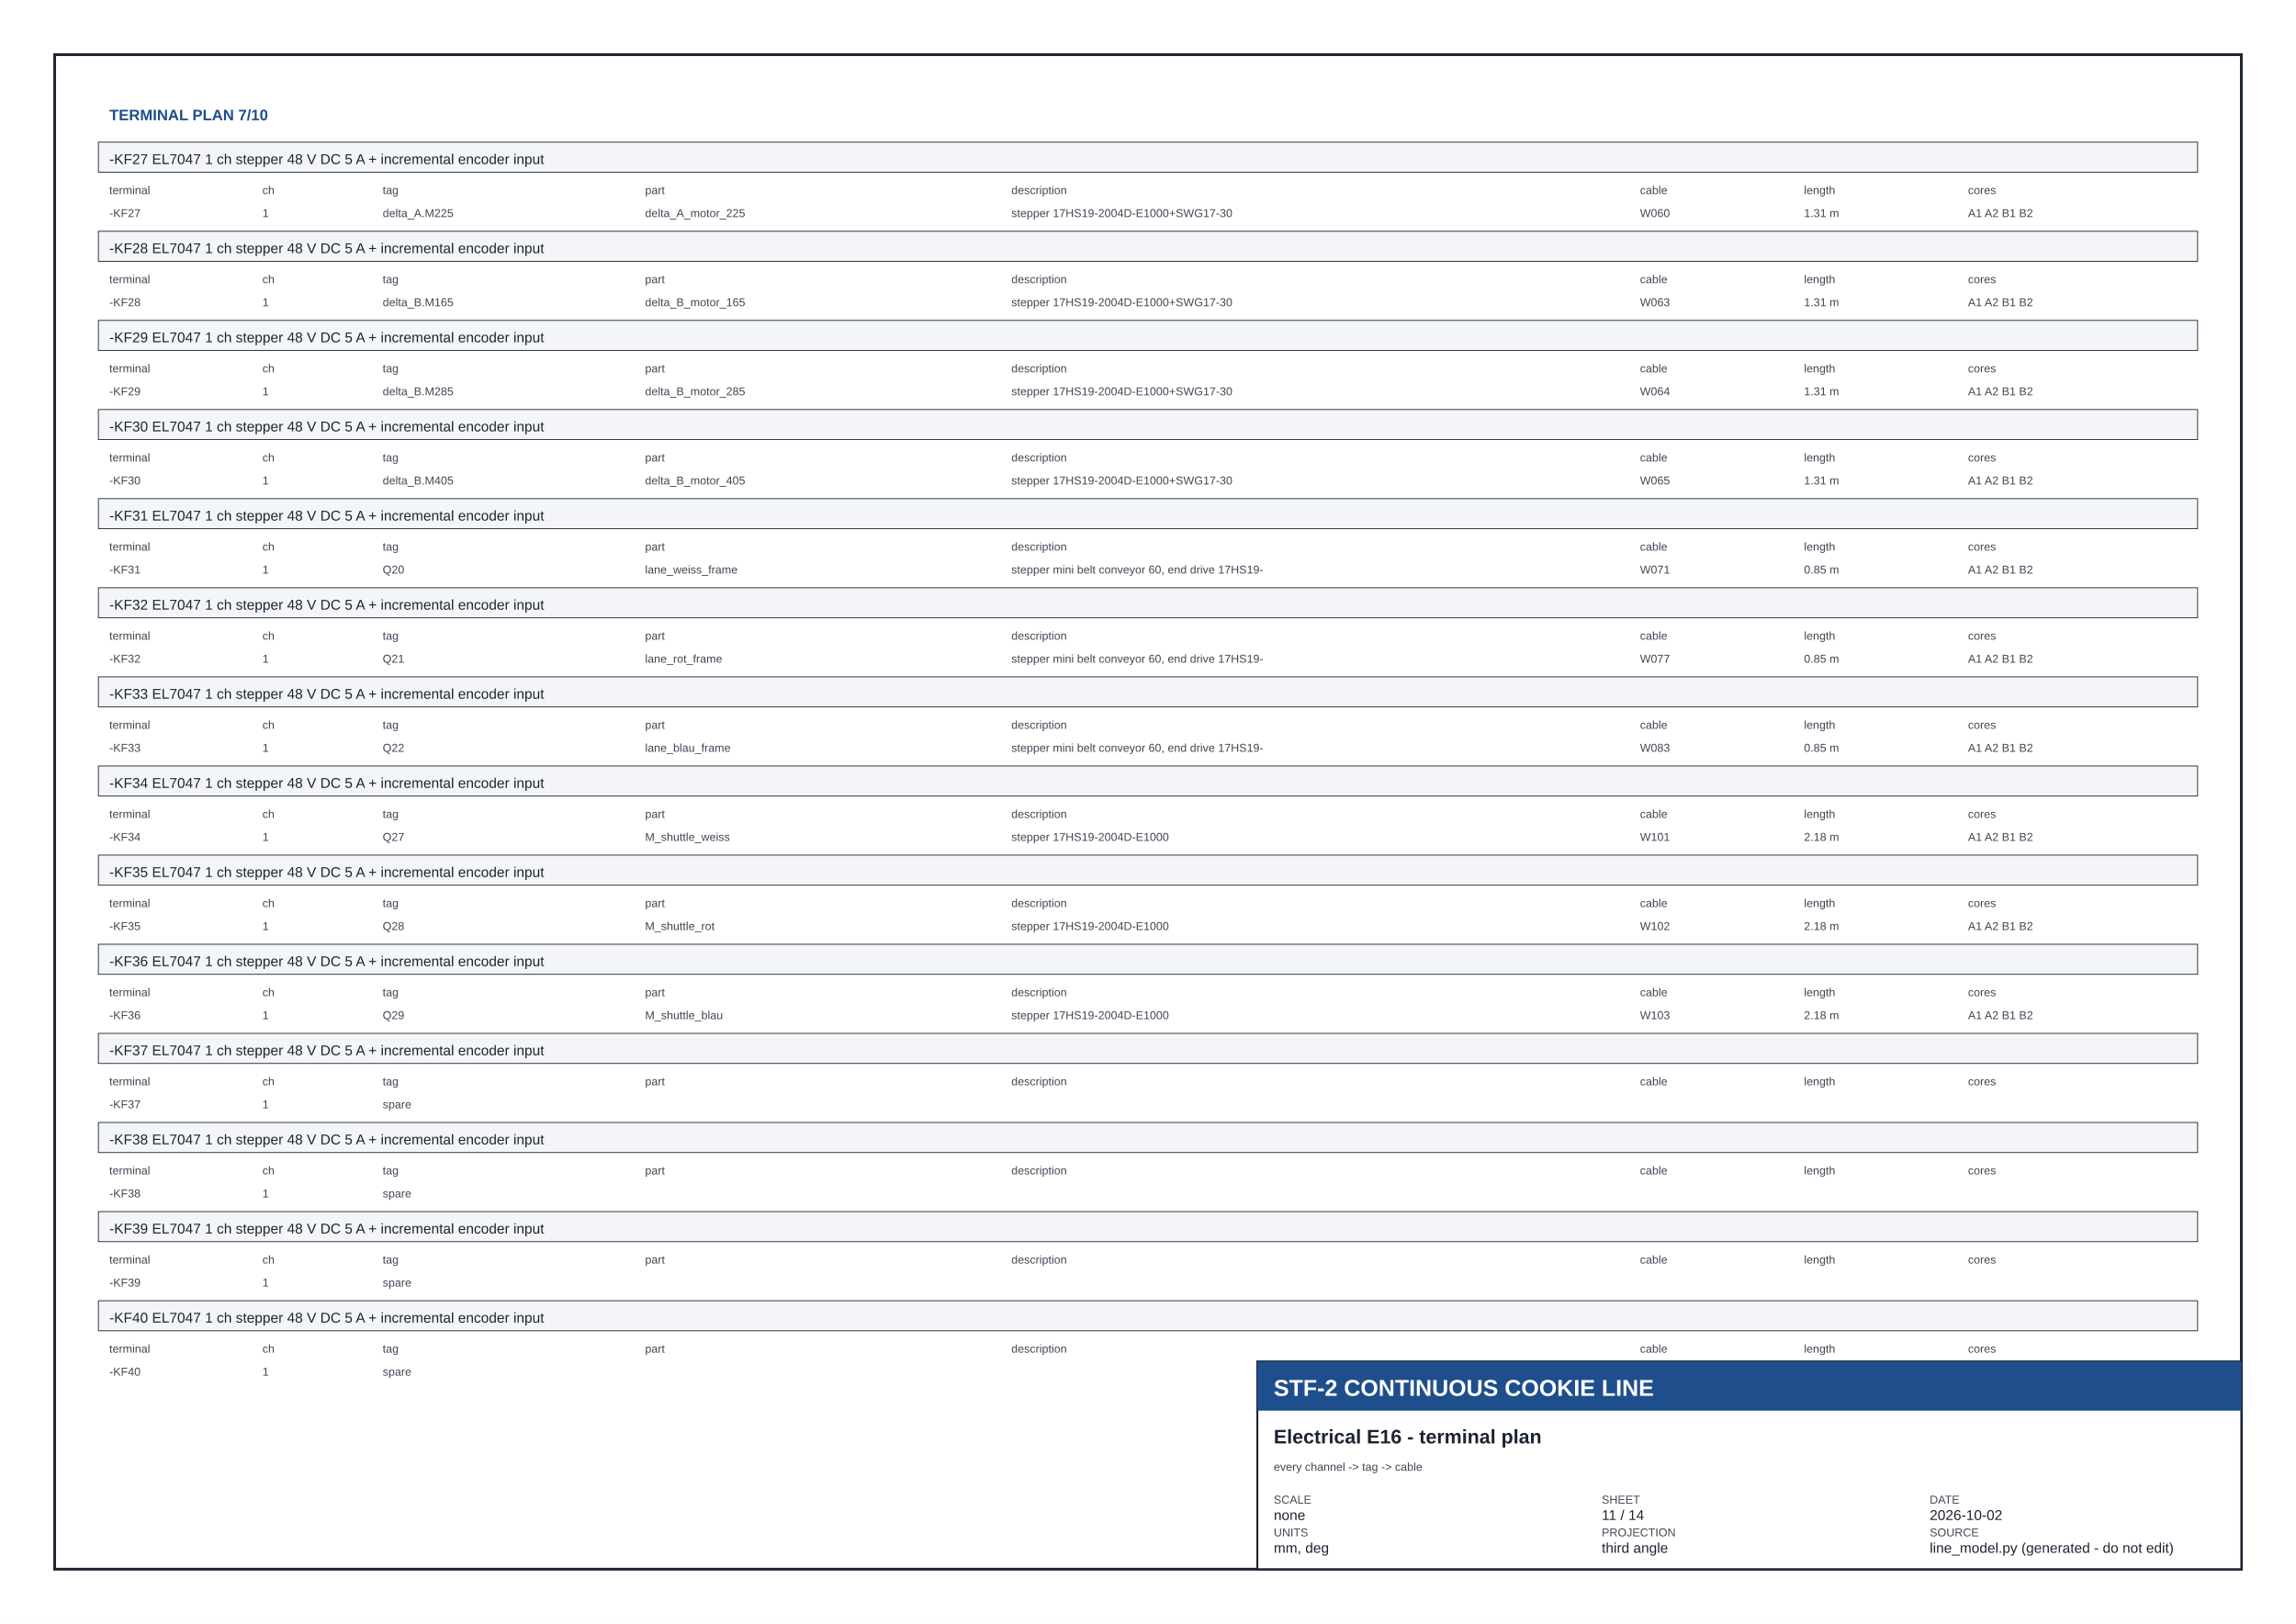
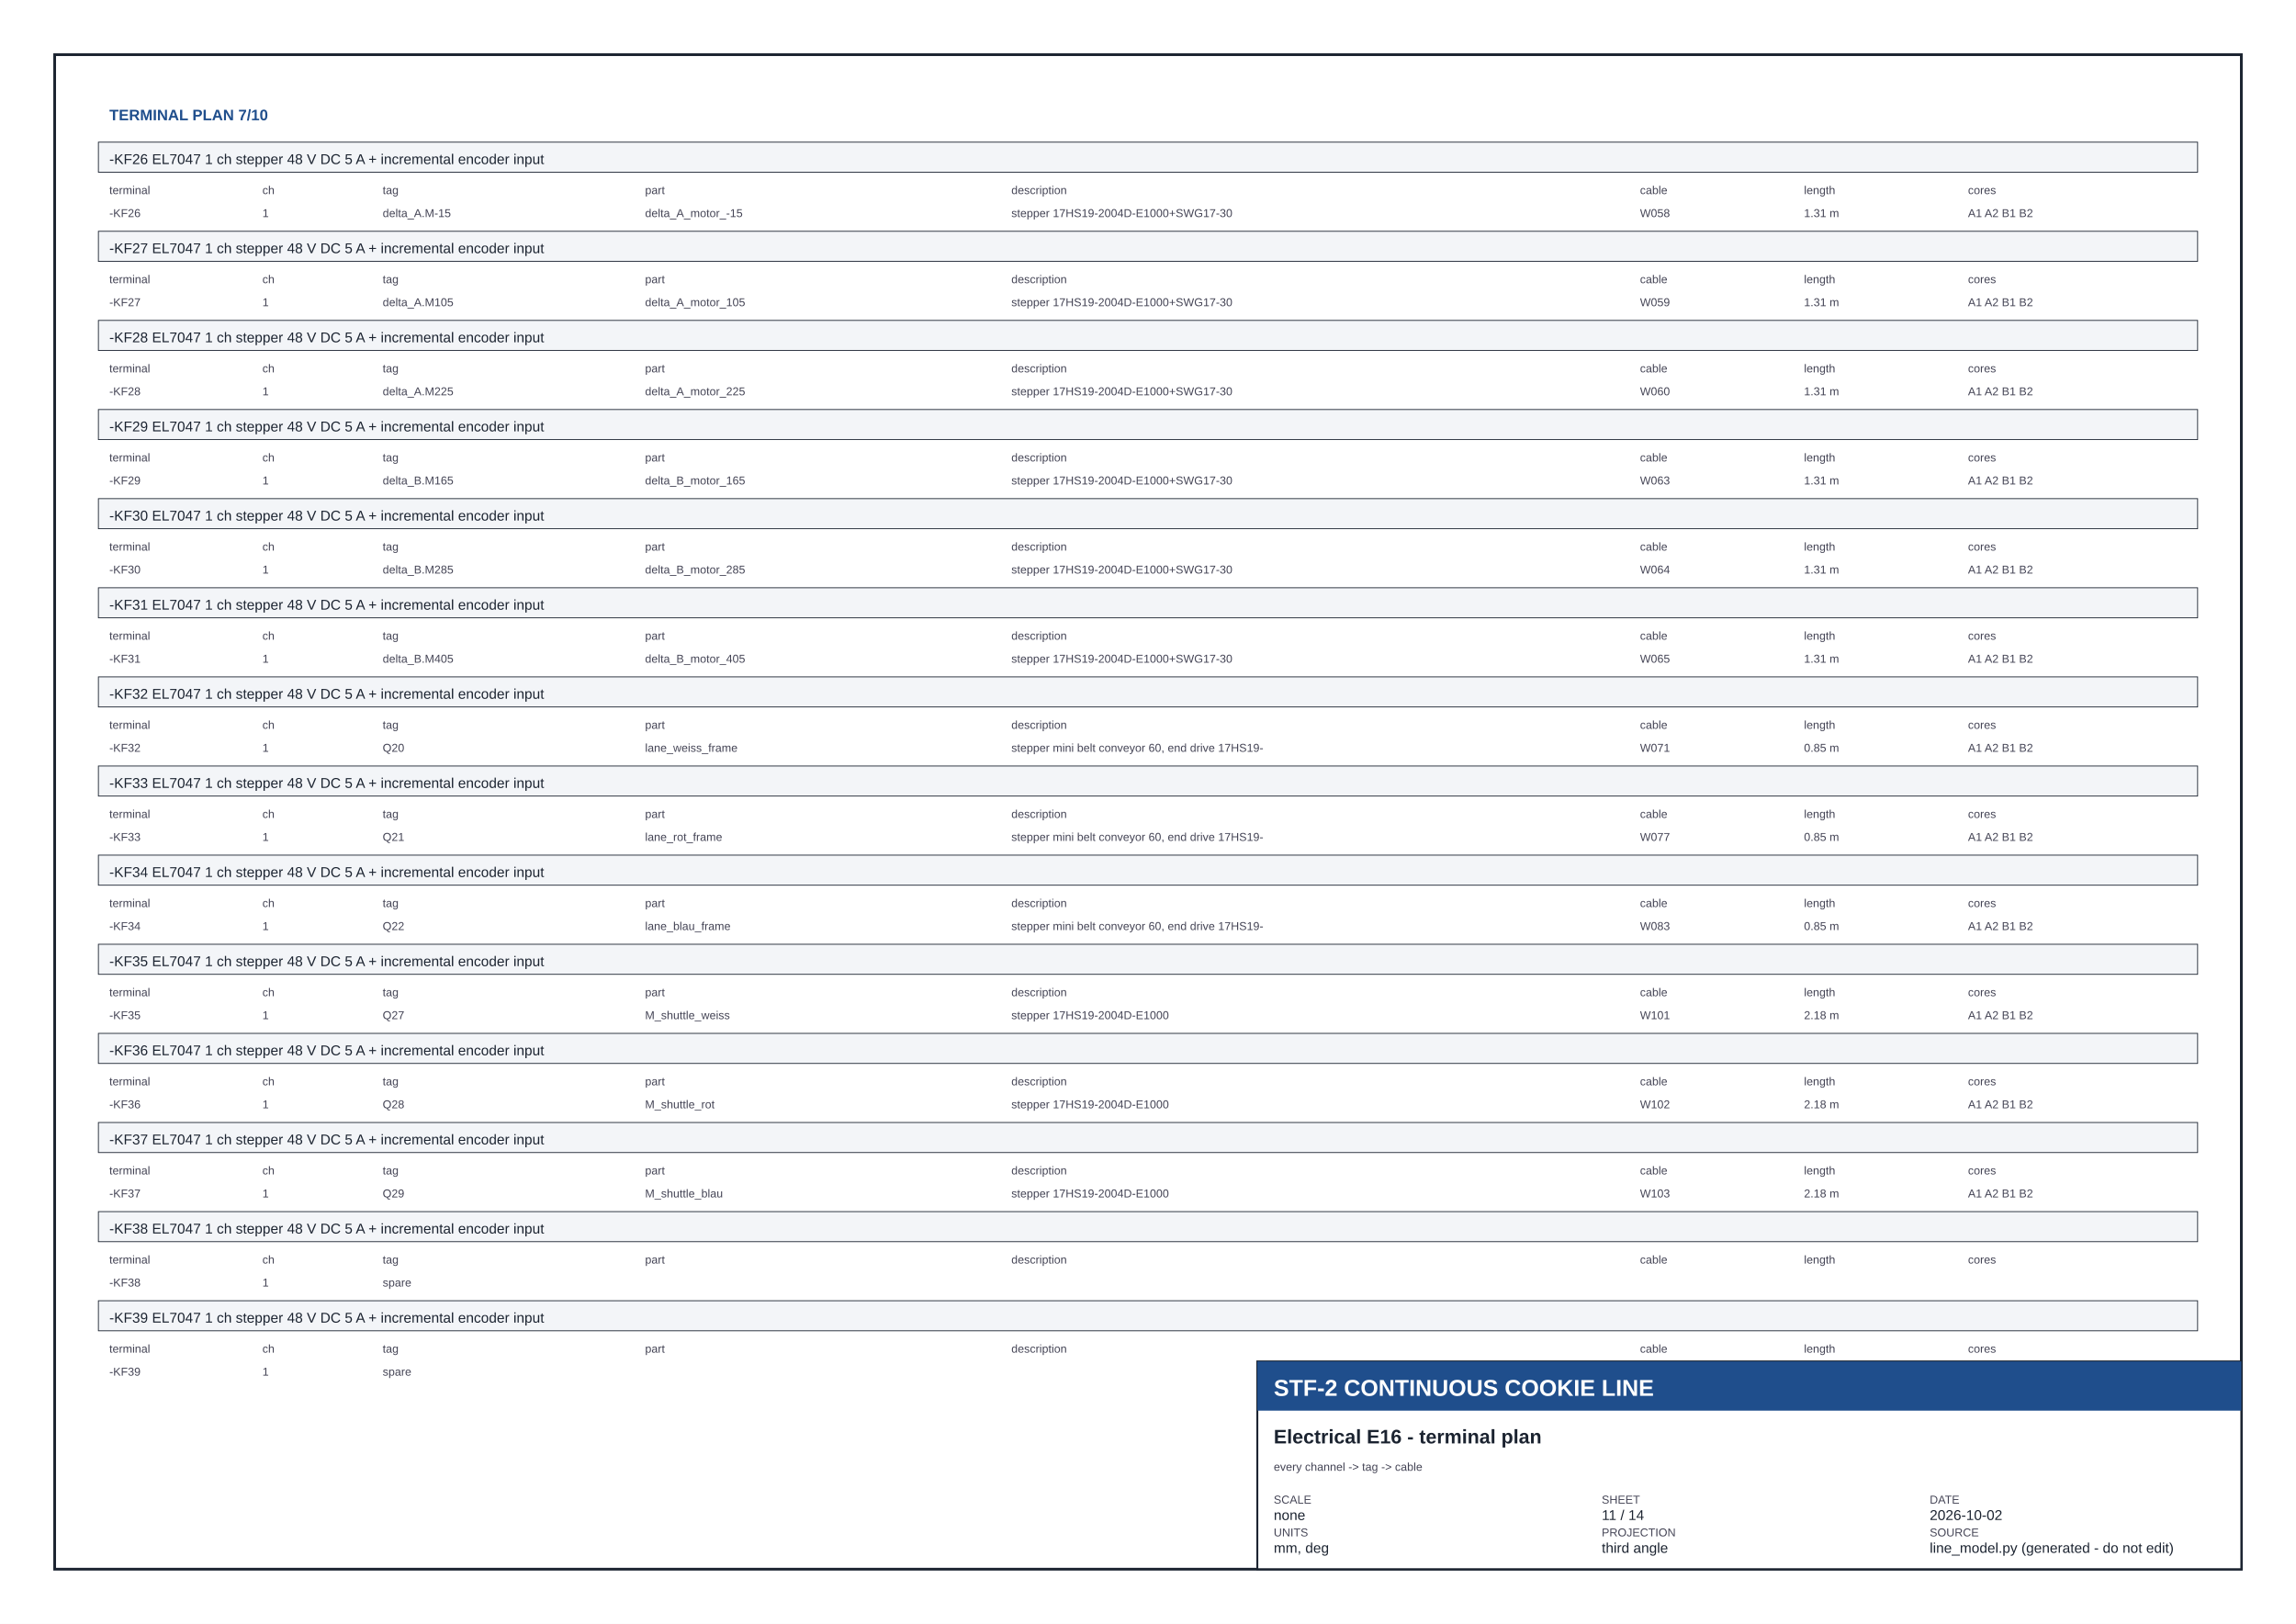
<svg xmlns="http://www.w3.org/2000/svg" width="420mm" height="297mm" viewBox="0 0 420 297">
  <defs>
    <marker id="a" viewBox="0 0 10 10" refX="5" refY="5" markerWidth="4" markerHeight="4" orient="auto-start-reverse">
      <path d="M0,2 L10,5 L0,8 z" fill="#1b2330" />
    </marker>
    <marker id="f" viewBox="0 0 10 10" refX="5" refY="5" markerWidth="5" markerHeight="5" orient="auto">
      <path d="M0,1 L10,5 L0,9 z" fill="#1f4e8c" />
    </marker>
    <pattern id="hatch" width="1.6" height="1.6" patternUnits="userSpaceOnUse" patternTransform="rotate(45)">
      <rect width="1.6" height="1.6" fill="#eef1f5" />
      <line x1="0" y1="0" x2="0" y2="1.6" stroke="#1b2330" stroke-width=".18" />
    </pattern>
  </defs>
  <style>
text{font-family:'Helvetica Neue',Arial,sans-serif;fill:#1b2330}
.vt{font-size:3.2px;font-weight:700;letter-spacing:.3px}
.dt{font-size:2.3px}
.dim{stroke:#1b2330;stroke-width:.15;fill:none}
.ext{stroke:#1b2330;stroke-width:.1}
.tb{font-size:2.6px}.tbh{font-size:4.2px;font-weight:700}.tbs{font-size:2.1px;fill:#445}
.nt{font-size:2.3px}.nh{font-size:2.8px;font-weight:700;fill:#1f4e8c}
.co{font-size:2.1px}.col{stroke:#1f4e8c;stroke-width:.15}
</style>
  <rect width="420" height="297" fill="#ffffff" />
  <rect x="10" y="10" width="400" height="277" fill="none" stroke="#1b2330" stroke-width=".5" />
  <text x="20.0" y="22.0" class="nh" text-anchor="start">TERMINAL PLAN 7/10</text>
  <rect x="18.0" y="26.0" width="384.0" height="5.5" fill="#f3f5f8" stroke="#1b2330" stroke-width="0.15" />
-   <text x="20.0" y="30.0" class="tb" text-anchor="start">-KF27  EL7047  1 ch stepper 48 V DC 5 A + incremental encoder input</text>
+   <text x="20.0" y="30.0" class="tb" text-anchor="start">-KF26  EL7047  1 ch stepper 48 V DC 5 A + incremental encoder input</text>
  <text x="20.0" y="35.5" class="tbs" text-anchor="start">terminal</text>
  <text x="48.0" y="35.5" class="tbs" text-anchor="start">ch</text>
  <text x="70.0" y="35.5" class="tbs" text-anchor="start">tag</text>
  <text x="118.0" y="35.5" class="tbs" text-anchor="start">part</text>
  <text x="185.0" y="35.5" class="tbs" text-anchor="start">description</text>
  <text x="300.0" y="35.5" class="tbs" text-anchor="start">cable</text>
  <text x="330.0" y="35.5" class="tbs" text-anchor="start">length</text>
  <text x="360.0" y="35.5" class="tbs" text-anchor="start">cores</text>
-   <text x="20.0" y="39.7" class="tbs" text-anchor="start">-KF27</text>
+   <text x="20.0" y="39.7" class="tbs" text-anchor="start">-KF26</text>
  <text x="48.0" y="39.7" class="tbs" text-anchor="start">1</text>
-   <text x="70.0" y="39.7" class="tbs" text-anchor="start">delta_A.M225</text>
-   <text x="118.0" y="39.7" class="tbs" text-anchor="start">delta_A_motor_225</text>
+   <text x="70.0" y="39.7" class="tbs" text-anchor="start">delta_A.M-15</text>
+   <text x="118.0" y="39.7" class="tbs" text-anchor="start">delta_A_motor_-15</text>
  <text x="185.0" y="39.7" class="tbs" text-anchor="start">stepper 17HS19-2004D-E1000+SWG17-30</text>
-   <text x="300.0" y="39.7" class="tbs" text-anchor="start">W060</text>
+   <text x="300.0" y="39.7" class="tbs" text-anchor="start">W058</text>
  <text x="330.0" y="39.7" class="tbs" text-anchor="start">1.31 m</text>
  <text x="360.0" y="39.7" class="tbs" text-anchor="start">A1 A2 B1 B2</text>
  <rect x="18.0" y="42.3" width="384.0" height="5.5" fill="#f3f5f8" stroke="#1b2330" stroke-width="0.15" />
-   <text x="20.0" y="46.3" class="tb" text-anchor="start">-KF28  EL7047  1 ch stepper 48 V DC 5 A + incremental encoder input</text>
+   <text x="20.0" y="46.3" class="tb" text-anchor="start">-KF27  EL7047  1 ch stepper 48 V DC 5 A + incremental encoder input</text>
  <text x="20.0" y="51.8" class="tbs" text-anchor="start">terminal</text>
  <text x="48.0" y="51.8" class="tbs" text-anchor="start">ch</text>
  <text x="70.0" y="51.8" class="tbs" text-anchor="start">tag</text>
  <text x="118.0" y="51.8" class="tbs" text-anchor="start">part</text>
  <text x="185.0" y="51.8" class="tbs" text-anchor="start">description</text>
  <text x="300.0" y="51.8" class="tbs" text-anchor="start">cable</text>
  <text x="330.0" y="51.8" class="tbs" text-anchor="start">length</text>
  <text x="360.0" y="51.8" class="tbs" text-anchor="start">cores</text>
-   <text x="20.0" y="56.0" class="tbs" text-anchor="start">-KF28</text>
+   <text x="20.0" y="56.0" class="tbs" text-anchor="start">-KF27</text>
  <text x="48.0" y="56.0" class="tbs" text-anchor="start">1</text>
-   <text x="70.0" y="56.0" class="tbs" text-anchor="start">delta_B.M165</text>
-   <text x="118.0" y="56.0" class="tbs" text-anchor="start">delta_B_motor_165</text>
+   <text x="70.0" y="56.0" class="tbs" text-anchor="start">delta_A.M105</text>
+   <text x="118.0" y="56.0" class="tbs" text-anchor="start">delta_A_motor_105</text>
  <text x="185.0" y="56.0" class="tbs" text-anchor="start">stepper 17HS19-2004D-E1000+SWG17-30</text>
-   <text x="300.0" y="56.0" class="tbs" text-anchor="start">W063</text>
+   <text x="300.0" y="56.0" class="tbs" text-anchor="start">W059</text>
  <text x="330.0" y="56.0" class="tbs" text-anchor="start">1.31 m</text>
  <text x="360.0" y="56.0" class="tbs" text-anchor="start">A1 A2 B1 B2</text>
  <rect x="18.0" y="58.6" width="384.0" height="5.5" fill="#f3f5f8" stroke="#1b2330" stroke-width="0.15" />
-   <text x="20.0" y="62.6" class="tb" text-anchor="start">-KF29  EL7047  1 ch stepper 48 V DC 5 A + incremental encoder input</text>
+   <text x="20.0" y="62.6" class="tb" text-anchor="start">-KF28  EL7047  1 ch stepper 48 V DC 5 A + incremental encoder input</text>
  <text x="20.0" y="68.1" class="tbs" text-anchor="start">terminal</text>
  <text x="48.0" y="68.1" class="tbs" text-anchor="start">ch</text>
  <text x="70.0" y="68.1" class="tbs" text-anchor="start">tag</text>
  <text x="118.0" y="68.1" class="tbs" text-anchor="start">part</text>
  <text x="185.0" y="68.1" class="tbs" text-anchor="start">description</text>
  <text x="300.0" y="68.1" class="tbs" text-anchor="start">cable</text>
  <text x="330.0" y="68.1" class="tbs" text-anchor="start">length</text>
  <text x="360.0" y="68.1" class="tbs" text-anchor="start">cores</text>
-   <text x="20.0" y="72.3" class="tbs" text-anchor="start">-KF29</text>
+   <text x="20.0" y="72.3" class="tbs" text-anchor="start">-KF28</text>
  <text x="48.0" y="72.3" class="tbs" text-anchor="start">1</text>
-   <text x="70.0" y="72.3" class="tbs" text-anchor="start">delta_B.M285</text>
-   <text x="118.0" y="72.3" class="tbs" text-anchor="start">delta_B_motor_285</text>
+   <text x="70.0" y="72.3" class="tbs" text-anchor="start">delta_A.M225</text>
+   <text x="118.0" y="72.3" class="tbs" text-anchor="start">delta_A_motor_225</text>
  <text x="185.0" y="72.3" class="tbs" text-anchor="start">stepper 17HS19-2004D-E1000+SWG17-30</text>
-   <text x="300.0" y="72.3" class="tbs" text-anchor="start">W064</text>
+   <text x="300.0" y="72.3" class="tbs" text-anchor="start">W060</text>
  <text x="330.0" y="72.3" class="tbs" text-anchor="start">1.31 m</text>
  <text x="360.0" y="72.3" class="tbs" text-anchor="start">A1 A2 B1 B2</text>
  <rect x="18.0" y="74.9" width="384.0" height="5.5" fill="#f3f5f8" stroke="#1b2330" stroke-width="0.15" />
-   <text x="20.0" y="78.9" class="tb" text-anchor="start">-KF30  EL7047  1 ch stepper 48 V DC 5 A + incremental encoder input</text>
+   <text x="20.0" y="78.9" class="tb" text-anchor="start">-KF29  EL7047  1 ch stepper 48 V DC 5 A + incremental encoder input</text>
  <text x="20.0" y="84.4" class="tbs" text-anchor="start">terminal</text>
  <text x="48.0" y="84.4" class="tbs" text-anchor="start">ch</text>
  <text x="70.0" y="84.4" class="tbs" text-anchor="start">tag</text>
  <text x="118.0" y="84.4" class="tbs" text-anchor="start">part</text>
  <text x="185.0" y="84.4" class="tbs" text-anchor="start">description</text>
  <text x="300.0" y="84.4" class="tbs" text-anchor="start">cable</text>
  <text x="330.0" y="84.4" class="tbs" text-anchor="start">length</text>
  <text x="360.0" y="84.4" class="tbs" text-anchor="start">cores</text>
-   <text x="20.0" y="88.6" class="tbs" text-anchor="start">-KF30</text>
+   <text x="20.0" y="88.6" class="tbs" text-anchor="start">-KF29</text>
  <text x="48.0" y="88.6" class="tbs" text-anchor="start">1</text>
-   <text x="70.0" y="88.6" class="tbs" text-anchor="start">delta_B.M405</text>
-   <text x="118.0" y="88.6" class="tbs" text-anchor="start">delta_B_motor_405</text>
+   <text x="70.0" y="88.6" class="tbs" text-anchor="start">delta_B.M165</text>
+   <text x="118.0" y="88.6" class="tbs" text-anchor="start">delta_B_motor_165</text>
  <text x="185.0" y="88.6" class="tbs" text-anchor="start">stepper 17HS19-2004D-E1000+SWG17-30</text>
-   <text x="300.0" y="88.6" class="tbs" text-anchor="start">W065</text>
+   <text x="300.0" y="88.6" class="tbs" text-anchor="start">W063</text>
  <text x="330.0" y="88.6" class="tbs" text-anchor="start">1.31 m</text>
  <text x="360.0" y="88.6" class="tbs" text-anchor="start">A1 A2 B1 B2</text>
  <rect x="18.0" y="91.2" width="384.0" height="5.5" fill="#f3f5f8" stroke="#1b2330" stroke-width="0.15" />
-   <text x="20.0" y="95.2" class="tb" text-anchor="start">-KF31  EL7047  1 ch stepper 48 V DC 5 A + incremental encoder input</text>
+   <text x="20.0" y="95.2" class="tb" text-anchor="start">-KF30  EL7047  1 ch stepper 48 V DC 5 A + incremental encoder input</text>
  <text x="20.0" y="100.7" class="tbs" text-anchor="start">terminal</text>
  <text x="48.0" y="100.7" class="tbs" text-anchor="start">ch</text>
  <text x="70.0" y="100.7" class="tbs" text-anchor="start">tag</text>
  <text x="118.0" y="100.7" class="tbs" text-anchor="start">part</text>
  <text x="185.0" y="100.7" class="tbs" text-anchor="start">description</text>
  <text x="300.0" y="100.7" class="tbs" text-anchor="start">cable</text>
  <text x="330.0" y="100.7" class="tbs" text-anchor="start">length</text>
  <text x="360.0" y="100.7" class="tbs" text-anchor="start">cores</text>
-   <text x="20.0" y="104.9" class="tbs" text-anchor="start">-KF31</text>
+   <text x="20.0" y="104.9" class="tbs" text-anchor="start">-KF30</text>
  <text x="48.0" y="104.9" class="tbs" text-anchor="start">1</text>
-   <text x="70.0" y="104.9" class="tbs" text-anchor="start">Q20</text>
-   <text x="118.0" y="104.9" class="tbs" text-anchor="start">lane_weiss_frame</text>
-   <text x="185.0" y="104.9" class="tbs" text-anchor="start">stepper mini belt conveyor 60, end drive 17HS19-</text>
-   <text x="300.0" y="104.9" class="tbs" text-anchor="start">W071</text>
-   <text x="330.0" y="104.9" class="tbs" text-anchor="start">0.85 m</text>
+   <text x="70.0" y="104.9" class="tbs" text-anchor="start">delta_B.M285</text>
+   <text x="118.0" y="104.9" class="tbs" text-anchor="start">delta_B_motor_285</text>
+   <text x="185.0" y="104.9" class="tbs" text-anchor="start">stepper 17HS19-2004D-E1000+SWG17-30</text>
+   <text x="300.0" y="104.9" class="tbs" text-anchor="start">W064</text>
+   <text x="330.0" y="104.9" class="tbs" text-anchor="start">1.31 m</text>
  <text x="360.0" y="104.9" class="tbs" text-anchor="start">A1 A2 B1 B2</text>
  <rect x="18.0" y="107.5" width="384.0" height="5.5" fill="#f3f5f8" stroke="#1b2330" stroke-width="0.15" />
-   <text x="20.0" y="111.5" class="tb" text-anchor="start">-KF32  EL7047  1 ch stepper 48 V DC 5 A + incremental encoder input</text>
+   <text x="20.0" y="111.5" class="tb" text-anchor="start">-KF31  EL7047  1 ch stepper 48 V DC 5 A + incremental encoder input</text>
  <text x="20.0" y="117.0" class="tbs" text-anchor="start">terminal</text>
  <text x="48.0" y="117.0" class="tbs" text-anchor="start">ch</text>
  <text x="70.0" y="117.0" class="tbs" text-anchor="start">tag</text>
  <text x="118.0" y="117.0" class="tbs" text-anchor="start">part</text>
  <text x="185.0" y="117.0" class="tbs" text-anchor="start">description</text>
  <text x="300.0" y="117.0" class="tbs" text-anchor="start">cable</text>
  <text x="330.0" y="117.0" class="tbs" text-anchor="start">length</text>
  <text x="360.0" y="117.0" class="tbs" text-anchor="start">cores</text>
-   <text x="20.0" y="121.2" class="tbs" text-anchor="start">-KF32</text>
+   <text x="20.0" y="121.2" class="tbs" text-anchor="start">-KF31</text>
  <text x="48.0" y="121.2" class="tbs" text-anchor="start">1</text>
-   <text x="70.0" y="121.2" class="tbs" text-anchor="start">Q21</text>
-   <text x="118.0" y="121.2" class="tbs" text-anchor="start">lane_rot_frame</text>
-   <text x="185.0" y="121.2" class="tbs" text-anchor="start">stepper mini belt conveyor 60, end drive 17HS19-</text>
-   <text x="300.0" y="121.2" class="tbs" text-anchor="start">W077</text>
-   <text x="330.0" y="121.2" class="tbs" text-anchor="start">0.85 m</text>
+   <text x="70.0" y="121.2" class="tbs" text-anchor="start">delta_B.M405</text>
+   <text x="118.0" y="121.2" class="tbs" text-anchor="start">delta_B_motor_405</text>
+   <text x="185.0" y="121.2" class="tbs" text-anchor="start">stepper 17HS19-2004D-E1000+SWG17-30</text>
+   <text x="300.0" y="121.2" class="tbs" text-anchor="start">W065</text>
+   <text x="330.0" y="121.2" class="tbs" text-anchor="start">1.31 m</text>
  <text x="360.0" y="121.2" class="tbs" text-anchor="start">A1 A2 B1 B2</text>
  <rect x="18.0" y="123.8" width="384.0" height="5.5" fill="#f3f5f8" stroke="#1b2330" stroke-width="0.15" />
-   <text x="20.0" y="127.8" class="tb" text-anchor="start">-KF33  EL7047  1 ch stepper 48 V DC 5 A + incremental encoder input</text>
+   <text x="20.0" y="127.8" class="tb" text-anchor="start">-KF32  EL7047  1 ch stepper 48 V DC 5 A + incremental encoder input</text>
  <text x="20.0" y="133.3" class="tbs" text-anchor="start">terminal</text>
  <text x="48.0" y="133.3" class="tbs" text-anchor="start">ch</text>
  <text x="70.0" y="133.3" class="tbs" text-anchor="start">tag</text>
  <text x="118.0" y="133.3" class="tbs" text-anchor="start">part</text>
  <text x="185.0" y="133.3" class="tbs" text-anchor="start">description</text>
  <text x="300.0" y="133.3" class="tbs" text-anchor="start">cable</text>
  <text x="330.0" y="133.3" class="tbs" text-anchor="start">length</text>
  <text x="360.0" y="133.3" class="tbs" text-anchor="start">cores</text>
-   <text x="20.0" y="137.5" class="tbs" text-anchor="start">-KF33</text>
+   <text x="20.0" y="137.5" class="tbs" text-anchor="start">-KF32</text>
  <text x="48.0" y="137.5" class="tbs" text-anchor="start">1</text>
-   <text x="70.0" y="137.5" class="tbs" text-anchor="start">Q22</text>
-   <text x="118.0" y="137.5" class="tbs" text-anchor="start">lane_blau_frame</text>
+   <text x="70.0" y="137.5" class="tbs" text-anchor="start">Q20</text>
+   <text x="118.0" y="137.5" class="tbs" text-anchor="start">lane_weiss_frame</text>
  <text x="185.0" y="137.5" class="tbs" text-anchor="start">stepper mini belt conveyor 60, end drive 17HS19-</text>
-   <text x="300.0" y="137.5" class="tbs" text-anchor="start">W083</text>
+   <text x="300.0" y="137.5" class="tbs" text-anchor="start">W071</text>
  <text x="330.0" y="137.5" class="tbs" text-anchor="start">0.85 m</text>
  <text x="360.0" y="137.5" class="tbs" text-anchor="start">A1 A2 B1 B2</text>
  <rect x="18.0" y="140.1" width="384.0" height="5.5" fill="#f3f5f8" stroke="#1b2330" stroke-width="0.15" />
-   <text x="20.0" y="144.1" class="tb" text-anchor="start">-KF34  EL7047  1 ch stepper 48 V DC 5 A + incremental encoder input</text>
+   <text x="20.0" y="144.1" class="tb" text-anchor="start">-KF33  EL7047  1 ch stepper 48 V DC 5 A + incremental encoder input</text>
  <text x="20.0" y="149.6" class="tbs" text-anchor="start">terminal</text>
  <text x="48.0" y="149.6" class="tbs" text-anchor="start">ch</text>
  <text x="70.0" y="149.6" class="tbs" text-anchor="start">tag</text>
  <text x="118.0" y="149.6" class="tbs" text-anchor="start">part</text>
  <text x="185.0" y="149.6" class="tbs" text-anchor="start">description</text>
  <text x="300.0" y="149.6" class="tbs" text-anchor="start">cable</text>
  <text x="330.0" y="149.6" class="tbs" text-anchor="start">length</text>
  <text x="360.0" y="149.6" class="tbs" text-anchor="start">cores</text>
-   <text x="20.0" y="153.8" class="tbs" text-anchor="start">-KF34</text>
+   <text x="20.0" y="153.8" class="tbs" text-anchor="start">-KF33</text>
  <text x="48.0" y="153.8" class="tbs" text-anchor="start">1</text>
-   <text x="70.0" y="153.8" class="tbs" text-anchor="start">Q27</text>
-   <text x="118.0" y="153.8" class="tbs" text-anchor="start">M_shuttle_weiss</text>
-   <text x="185.0" y="153.8" class="tbs" text-anchor="start">stepper 17HS19-2004D-E1000</text>
-   <text x="300.0" y="153.8" class="tbs" text-anchor="start">W101</text>
-   <text x="330.0" y="153.8" class="tbs" text-anchor="start">2.18 m</text>
+   <text x="70.0" y="153.8" class="tbs" text-anchor="start">Q21</text>
+   <text x="118.0" y="153.8" class="tbs" text-anchor="start">lane_rot_frame</text>
+   <text x="185.0" y="153.8" class="tbs" text-anchor="start">stepper mini belt conveyor 60, end drive 17HS19-</text>
+   <text x="300.0" y="153.8" class="tbs" text-anchor="start">W077</text>
+   <text x="330.0" y="153.8" class="tbs" text-anchor="start">0.85 m</text>
  <text x="360.0" y="153.8" class="tbs" text-anchor="start">A1 A2 B1 B2</text>
  <rect x="18.0" y="156.4" width="384.0" height="5.5" fill="#f3f5f8" stroke="#1b2330" stroke-width="0.15" />
-   <text x="20.0" y="160.4" class="tb" text-anchor="start">-KF35  EL7047  1 ch stepper 48 V DC 5 A + incremental encoder input</text>
+   <text x="20.0" y="160.4" class="tb" text-anchor="start">-KF34  EL7047  1 ch stepper 48 V DC 5 A + incremental encoder input</text>
  <text x="20.0" y="165.9" class="tbs" text-anchor="start">terminal</text>
  <text x="48.0" y="165.9" class="tbs" text-anchor="start">ch</text>
  <text x="70.0" y="165.9" class="tbs" text-anchor="start">tag</text>
  <text x="118.0" y="165.9" class="tbs" text-anchor="start">part</text>
  <text x="185.0" y="165.9" class="tbs" text-anchor="start">description</text>
  <text x="300.0" y="165.9" class="tbs" text-anchor="start">cable</text>
  <text x="330.0" y="165.9" class="tbs" text-anchor="start">length</text>
  <text x="360.0" y="165.9" class="tbs" text-anchor="start">cores</text>
-   <text x="20.0" y="170.1" class="tbs" text-anchor="start">-KF35</text>
+   <text x="20.0" y="170.1" class="tbs" text-anchor="start">-KF34</text>
  <text x="48.0" y="170.1" class="tbs" text-anchor="start">1</text>
-   <text x="70.0" y="170.1" class="tbs" text-anchor="start">Q28</text>
-   <text x="118.0" y="170.1" class="tbs" text-anchor="start">M_shuttle_rot</text>
-   <text x="185.0" y="170.1" class="tbs" text-anchor="start">stepper 17HS19-2004D-E1000</text>
-   <text x="300.0" y="170.1" class="tbs" text-anchor="start">W102</text>
-   <text x="330.0" y="170.1" class="tbs" text-anchor="start">2.18 m</text>
+   <text x="70.0" y="170.1" class="tbs" text-anchor="start">Q22</text>
+   <text x="118.0" y="170.1" class="tbs" text-anchor="start">lane_blau_frame</text>
+   <text x="185.0" y="170.1" class="tbs" text-anchor="start">stepper mini belt conveyor 60, end drive 17HS19-</text>
+   <text x="300.0" y="170.1" class="tbs" text-anchor="start">W083</text>
+   <text x="330.0" y="170.1" class="tbs" text-anchor="start">0.85 m</text>
  <text x="360.0" y="170.1" class="tbs" text-anchor="start">A1 A2 B1 B2</text>
  <rect x="18.0" y="172.7" width="384.0" height="5.5" fill="#f3f5f8" stroke="#1b2330" stroke-width="0.15" />
-   <text x="20.0" y="176.7" class="tb" text-anchor="start">-KF36  EL7047  1 ch stepper 48 V DC 5 A + incremental encoder input</text>
+   <text x="20.0" y="176.7" class="tb" text-anchor="start">-KF35  EL7047  1 ch stepper 48 V DC 5 A + incremental encoder input</text>
  <text x="20.0" y="182.2" class="tbs" text-anchor="start">terminal</text>
  <text x="48.0" y="182.2" class="tbs" text-anchor="start">ch</text>
  <text x="70.0" y="182.2" class="tbs" text-anchor="start">tag</text>
  <text x="118.0" y="182.2" class="tbs" text-anchor="start">part</text>
  <text x="185.0" y="182.2" class="tbs" text-anchor="start">description</text>
  <text x="300.0" y="182.2" class="tbs" text-anchor="start">cable</text>
  <text x="330.0" y="182.2" class="tbs" text-anchor="start">length</text>
  <text x="360.0" y="182.2" class="tbs" text-anchor="start">cores</text>
-   <text x="20.0" y="186.4" class="tbs" text-anchor="start">-KF36</text>
+   <text x="20.0" y="186.4" class="tbs" text-anchor="start">-KF35</text>
  <text x="48.0" y="186.4" class="tbs" text-anchor="start">1</text>
-   <text x="70.0" y="186.4" class="tbs" text-anchor="start">Q29</text>
-   <text x="118.0" y="186.4" class="tbs" text-anchor="start">M_shuttle_blau</text>
+   <text x="70.0" y="186.4" class="tbs" text-anchor="start">Q27</text>
+   <text x="118.0" y="186.4" class="tbs" text-anchor="start">M_shuttle_weiss</text>
  <text x="185.0" y="186.4" class="tbs" text-anchor="start">stepper 17HS19-2004D-E1000</text>
-   <text x="300.0" y="186.4" class="tbs" text-anchor="start">W103</text>
+   <text x="300.0" y="186.4" class="tbs" text-anchor="start">W101</text>
  <text x="330.0" y="186.4" class="tbs" text-anchor="start">2.18 m</text>
  <text x="360.0" y="186.4" class="tbs" text-anchor="start">A1 A2 B1 B2</text>
  <rect x="18.0" y="189.0" width="384.0" height="5.5" fill="#f3f5f8" stroke="#1b2330" stroke-width="0.15" />
-   <text x="20.0" y="193.0" class="tb" text-anchor="start">-KF37  EL7047  1 ch stepper 48 V DC 5 A + incremental encoder input</text>
+   <text x="20.0" y="193.0" class="tb" text-anchor="start">-KF36  EL7047  1 ch stepper 48 V DC 5 A + incremental encoder input</text>
  <text x="20.0" y="198.5" class="tbs" text-anchor="start">terminal</text>
  <text x="48.0" y="198.5" class="tbs" text-anchor="start">ch</text>
  <text x="70.0" y="198.5" class="tbs" text-anchor="start">tag</text>
  <text x="118.0" y="198.5" class="tbs" text-anchor="start">part</text>
  <text x="185.0" y="198.5" class="tbs" text-anchor="start">description</text>
  <text x="300.0" y="198.5" class="tbs" text-anchor="start">cable</text>
  <text x="330.0" y="198.5" class="tbs" text-anchor="start">length</text>
  <text x="360.0" y="198.5" class="tbs" text-anchor="start">cores</text>
-   <text x="20.0" y="202.7" class="tbs" text-anchor="start">-KF37</text>
+   <text x="20.0" y="202.7" class="tbs" text-anchor="start">-KF36</text>
  <text x="48.0" y="202.7" class="tbs" text-anchor="start">1</text>
-   <text x="70.0" y="202.7" class="tbs" text-anchor="start">spare</text>
-   <text x="118.0" y="202.7" class="tbs" text-anchor="start" />
-   <text x="185.0" y="202.7" class="tbs" text-anchor="start" />
-   <text x="300.0" y="202.7" class="tbs" text-anchor="start" />
-   <text x="330.0" y="202.7" class="tbs" text-anchor="start" />
-   <text x="360.0" y="202.7" class="tbs" text-anchor="start" />
+   <text x="70.0" y="202.7" class="tbs" text-anchor="start">Q28</text>
+   <text x="118.0" y="202.7" class="tbs" text-anchor="start">M_shuttle_rot</text>
+   <text x="185.0" y="202.7" class="tbs" text-anchor="start">stepper 17HS19-2004D-E1000</text>
+   <text x="300.0" y="202.7" class="tbs" text-anchor="start">W102</text>
+   <text x="330.0" y="202.7" class="tbs" text-anchor="start">2.18 m</text>
+   <text x="360.0" y="202.7" class="tbs" text-anchor="start">A1 A2 B1 B2</text>
  <rect x="18.0" y="205.3" width="384.0" height="5.5" fill="#f3f5f8" stroke="#1b2330" stroke-width="0.15" />
-   <text x="20.0" y="209.3" class="tb" text-anchor="start">-KF38  EL7047  1 ch stepper 48 V DC 5 A + incremental encoder input</text>
+   <text x="20.0" y="209.3" class="tb" text-anchor="start">-KF37  EL7047  1 ch stepper 48 V DC 5 A + incremental encoder input</text>
  <text x="20.0" y="214.8" class="tbs" text-anchor="start">terminal</text>
  <text x="48.0" y="214.8" class="tbs" text-anchor="start">ch</text>
  <text x="70.0" y="214.8" class="tbs" text-anchor="start">tag</text>
  <text x="118.0" y="214.8" class="tbs" text-anchor="start">part</text>
  <text x="185.0" y="214.8" class="tbs" text-anchor="start">description</text>
  <text x="300.0" y="214.8" class="tbs" text-anchor="start">cable</text>
  <text x="330.0" y="214.8" class="tbs" text-anchor="start">length</text>
  <text x="360.0" y="214.8" class="tbs" text-anchor="start">cores</text>
-   <text x="20.0" y="219.0" class="tbs" text-anchor="start">-KF38</text>
+   <text x="20.0" y="219.0" class="tbs" text-anchor="start">-KF37</text>
  <text x="48.0" y="219.0" class="tbs" text-anchor="start">1</text>
-   <text x="70.0" y="219.0" class="tbs" text-anchor="start">spare</text>
-   <text x="118.0" y="219.0" class="tbs" text-anchor="start" />
-   <text x="185.0" y="219.0" class="tbs" text-anchor="start" />
-   <text x="300.0" y="219.0" class="tbs" text-anchor="start" />
-   <text x="330.0" y="219.0" class="tbs" text-anchor="start" />
-   <text x="360.0" y="219.0" class="tbs" text-anchor="start" />
+   <text x="70.0" y="219.0" class="tbs" text-anchor="start">Q29</text>
+   <text x="118.0" y="219.0" class="tbs" text-anchor="start">M_shuttle_blau</text>
+   <text x="185.0" y="219.0" class="tbs" text-anchor="start">stepper 17HS19-2004D-E1000</text>
+   <text x="300.0" y="219.0" class="tbs" text-anchor="start">W103</text>
+   <text x="330.0" y="219.0" class="tbs" text-anchor="start">2.18 m</text>
+   <text x="360.0" y="219.0" class="tbs" text-anchor="start">A1 A2 B1 B2</text>
  <rect x="18.0" y="221.6" width="384.0" height="5.5" fill="#f3f5f8" stroke="#1b2330" stroke-width="0.15" />
-   <text x="20.0" y="225.6" class="tb" text-anchor="start">-KF39  EL7047  1 ch stepper 48 V DC 5 A + incremental encoder input</text>
+   <text x="20.0" y="225.6" class="tb" text-anchor="start">-KF38  EL7047  1 ch stepper 48 V DC 5 A + incremental encoder input</text>
  <text x="20.0" y="231.1" class="tbs" text-anchor="start">terminal</text>
  <text x="48.0" y="231.1" class="tbs" text-anchor="start">ch</text>
  <text x="70.0" y="231.1" class="tbs" text-anchor="start">tag</text>
  <text x="118.0" y="231.1" class="tbs" text-anchor="start">part</text>
  <text x="185.0" y="231.1" class="tbs" text-anchor="start">description</text>
  <text x="300.0" y="231.1" class="tbs" text-anchor="start">cable</text>
  <text x="330.0" y="231.1" class="tbs" text-anchor="start">length</text>
  <text x="360.0" y="231.1" class="tbs" text-anchor="start">cores</text>
-   <text x="20.0" y="235.3" class="tbs" text-anchor="start">-KF39</text>
+   <text x="20.0" y="235.3" class="tbs" text-anchor="start">-KF38</text>
  <text x="48.0" y="235.3" class="tbs" text-anchor="start">1</text>
  <text x="70.0" y="235.3" class="tbs" text-anchor="start">spare</text>
  <text x="118.0" y="235.3" class="tbs" text-anchor="start" />
  <text x="185.0" y="235.3" class="tbs" text-anchor="start" />
  <text x="300.0" y="235.3" class="tbs" text-anchor="start" />
  <text x="330.0" y="235.3" class="tbs" text-anchor="start" />
  <text x="360.0" y="235.3" class="tbs" text-anchor="start" />
  <rect x="18.0" y="237.9" width="384.0" height="5.5" fill="#f3f5f8" stroke="#1b2330" stroke-width="0.15" />
-   <text x="20.0" y="241.9" class="tb" text-anchor="start">-KF40  EL7047  1 ch stepper 48 V DC 5 A + incremental encoder input</text>
+   <text x="20.0" y="241.9" class="tb" text-anchor="start">-KF39  EL7047  1 ch stepper 48 V DC 5 A + incremental encoder input</text>
  <text x="20.0" y="247.4" class="tbs" text-anchor="start">terminal</text>
  <text x="48.0" y="247.4" class="tbs" text-anchor="start">ch</text>
  <text x="70.0" y="247.4" class="tbs" text-anchor="start">tag</text>
  <text x="118.0" y="247.4" class="tbs" text-anchor="start">part</text>
  <text x="185.0" y="247.4" class="tbs" text-anchor="start">description</text>
  <text x="300.0" y="247.4" class="tbs" text-anchor="start">cable</text>
  <text x="330.0" y="247.4" class="tbs" text-anchor="start">length</text>
  <text x="360.0" y="247.4" class="tbs" text-anchor="start">cores</text>
-   <text x="20.0" y="251.6" class="tbs" text-anchor="start">-KF40</text>
+   <text x="20.0" y="251.6" class="tbs" text-anchor="start">-KF39</text>
  <text x="48.0" y="251.6" class="tbs" text-anchor="start">1</text>
  <text x="70.0" y="251.6" class="tbs" text-anchor="start">spare</text>
  <text x="118.0" y="251.6" class="tbs" text-anchor="start" />
  <text x="185.0" y="251.6" class="tbs" text-anchor="start" />
  <text x="300.0" y="251.6" class="tbs" text-anchor="start" />
  <text x="330.0" y="251.6" class="tbs" text-anchor="start" />
  <text x="360.0" y="251.6" class="tbs" text-anchor="start" />
  <rect x="230" y="249" width="180" height="38" fill="#fff" stroke="#1b2330" stroke-width=".35" />
  <rect x="230" y="249" width="180" height="9" fill="#1f4e8c" />
  <text x="233" y="255.3" class="tbh" style="fill:#fff">STF-2 CONTINUOUS COOKIE LINE</text>
  <text x="233" y="264" class="tbh" style="font-size:3.6px">Electrical E16 - terminal plan</text>
  <text x="233" y="269" class="tbs">every channel -&gt; tag -&gt; cable</text>
  <text x="233" y="275" class="tbs">SCALE</text>
  <text x="233" y="278" class="tb">none</text>
  <text x="293" y="275" class="tbs">SHEET</text>
  <text x="293" y="278" class="tb">11 / 14</text>
  <text x="353" y="275" class="tbs">DATE</text>
  <text x="353" y="278" class="tb">2026-10-02</text>
  <text x="233" y="281" class="tbs">UNITS</text>
  <text x="233" y="284" class="tb">mm, deg</text>
  <text x="293" y="281" class="tbs">PROJECTION</text>
  <text x="293" y="284" class="tb">third angle</text>
  <text x="353" y="281" class="tbs">SOURCE</text>
  <text x="353" y="284" class="tb">line_model.py (generated - do not edit)</text>
</svg>
